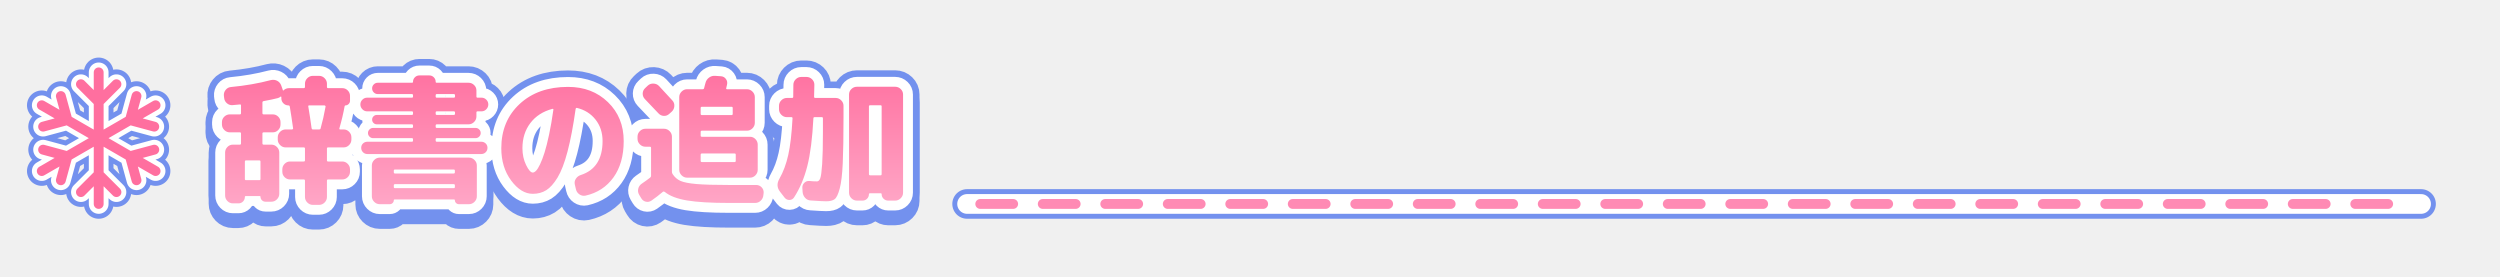
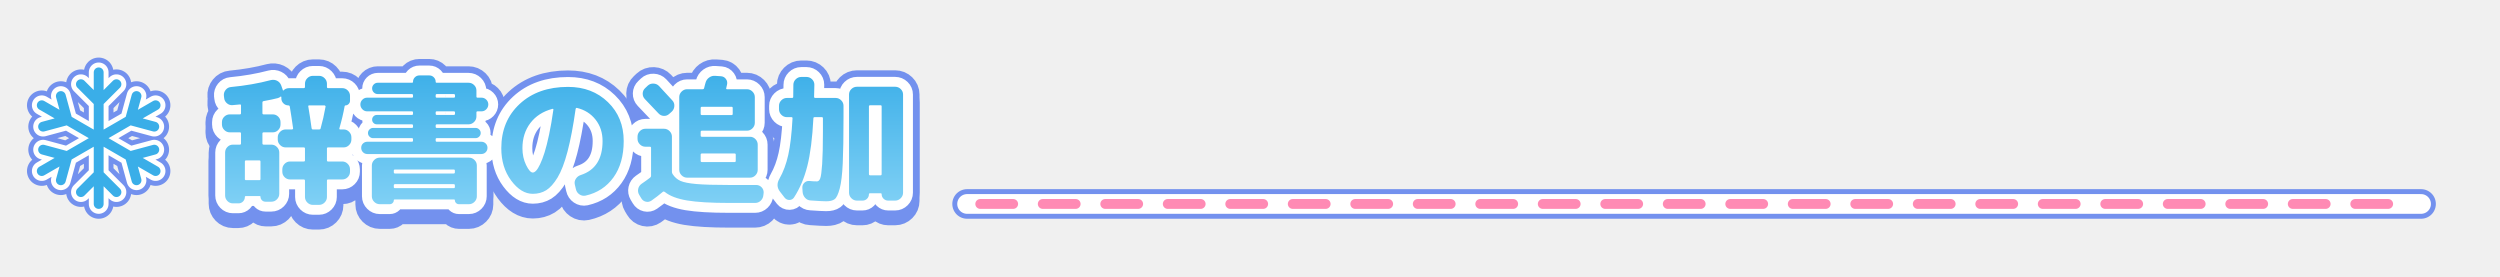
<svg xmlns="http://www.w3.org/2000/svg" width="760" height="84" viewBox="0 0 760 84" role="img" aria-label="辞書の追加">
  <defs>
    <linearGradient id="g" x1="0" y1="20.2" x2="0" y2="62" gradientUnits="userSpaceOnUse">
-       <stop offset="0" stop-color="#ff6f9f" />
-       <stop offset="1" stop-color="#ffa6c6" />
+       <stop offset="0" stop-color="#3aaee8" />
+       <stop offset="1" stop-color="#7fd0f5" />
    </linearGradient>
  </defs>
  <path d="M30.0 42.0L30.0 22.0M30.0 31.0L35.4 25.6M30.0 31.0L24.6 25.6M30.0 42.0L12.7 32.0M20.5 36.5L18.5 29.2M20.5 36.5L13.1 38.5M30.0 42.0L12.7 52.0M20.5 47.5L13.1 45.5M20.5 47.5L18.5 54.8M30.0 42.0L30.0 62.0M30.0 53.0L24.6 58.4M30.0 53.0L35.4 58.4M30.0 42.0L47.3 52.0M39.5 47.5L41.5 54.8M39.5 47.5L46.9 45.5M30.0 42.0L47.3 32.0M39.5 36.5L46.9 38.5M39.5 36.5L41.5 29.2" stroke="#7391ee" stroke-width="9" stroke-linecap="round" fill="none" />
  <path d="M30.0 42.0L30.0 22.0M30.0 31.0L35.4 25.6M30.0 31.0L24.6 25.6M30.0 42.0L12.7 32.0M20.5 36.5L18.5 29.2M20.5 36.5L13.1 38.5M30.0 42.0L12.7 52.0M20.5 47.5L13.1 45.5M20.5 47.5L18.5 54.8M30.0 42.0L30.0 62.0M30.0 53.0L24.6 58.4M30.0 53.0L35.4 58.4M30.0 42.0L47.3 52.0M39.5 47.5L41.5 54.8M39.5 47.5L46.9 45.5M30.0 42.0L47.3 32.0M39.5 36.5L46.9 38.5M39.5 36.5L41.5 29.2" stroke="#ffffff" stroke-width="6" stroke-linecap="round" fill="none" />
-   <path d="M30.0 42.0L30.0 22.0M30.0 31.0L35.4 25.6M30.0 31.0L24.6 25.6M30.0 42.0L12.7 32.0M20.5 36.5L18.5 29.2M20.5 36.5L13.1 38.5M30.0 42.0L12.7 52.0M20.5 47.5L13.1 45.5M20.5 47.5L18.5 54.8M30.0 42.0L30.0 62.0M30.0 53.0L24.6 58.4M30.0 53.0L35.4 58.4M30.0 42.0L47.3 52.0M39.5 47.5L41.5 54.8M39.5 47.5L46.9 45.5M30.0 42.0L47.3 32.0M39.5 36.5L46.9 38.5M39.5 36.5L41.5 29.2" stroke="#ff6f9f" stroke-width="3" stroke-linecap="round" fill="none" />
+   <path d="M30.0 42.0L30.0 22.0M30.0 31.0L35.4 25.6M30.0 31.0L24.6 25.6M30.0 42.0L12.7 32.0M20.5 36.5L18.5 29.2M20.5 36.5L13.1 38.5M30.0 42.0L12.7 52.0M20.5 47.5L13.1 45.5M20.5 47.5L18.5 54.8M30.0 42.0L30.0 62.0M30.0 53.0L24.6 58.4M30.0 53.0L35.4 58.4M30.0 42.0L47.3 52.0M39.5 47.5L41.5 54.8M39.5 47.5L46.9 45.5M30.0 42.0L47.3 32.0M39.5 36.5L46.9 38.5M39.5 36.5L41.5 29.2" stroke="#3aaee8" stroke-width="3" stroke-linecap="round" fill="none" />
  <path d="M294.0 62 H736" stroke="#7391ee" stroke-width="9" stroke-linecap="round" />
  <path d="M294.0 62 H736" stroke="#ffffff" stroke-width="6" stroke-linecap="round" />
  <path d="M298.0 62 H732" stroke="#ff8ab4" stroke-width="3" stroke-linecap="round" stroke-dasharray="10 9" />
  <path d="M69.864 40.234Q68.898 40.234 68.184 39.52Q67.47 38.806 67.47 37.84V37.126Q67.47 36.16 68.184 35.467Q68.898 34.774 69.864 34.774H72.93Q73.266 34.774 73.266 34.396V32.044Q73.266 31.75 72.972 31.75Q72.594 31.792 71.838 31.855Q71.082 31.918 70.704 31.96Q69.738 32.044 68.982 31.393Q68.226 30.742 68.142 29.776L68.058 29.062Q67.974 28.096 68.604 27.319Q69.234 26.542 70.2 26.458Q76.794 25.828 82.296 24.358Q83.304 24.106 84.186 24.526Q85.068 24.946 85.446 25.87L85.824 26.92Q85.908 27.088 85.992 27.424Q85.992 27.508 86.076 27.529Q86.16 27.55 86.202 27.466Q86.874 26.794 87.924 26.794H92.334Q92.712 26.794 92.712 26.416V25.45Q92.712 24.484 93.426 23.77Q94.14 23.056 95.106 23.056H96.996Q97.962 23.056 98.676 23.77Q99.39 24.484 99.39 25.45V26.416Q99.39 26.794 99.726 26.794H104.052Q105.018 26.794 105.711 27.487Q106.404 28.18 106.404 29.146V30.658Q106.404 31.204 105.984 31.624Q105.564 32.044 105.018 32.044Q104.85 32.044 104.766 32.296Q104.178 35.572 103.17 39.016Q103.086 39.352 103.422 39.352H104.472Q105.438 39.352 106.131 40.066Q106.824 40.78 106.824 41.746V42.418Q106.824 43.384 106.131 44.098Q105.438 44.812 104.472 44.812H99.726Q99.39 44.812 99.39 45.148V48.76Q99.39 49.096 99.726 49.096H104.052Q105.018 49.096 105.711 49.81Q106.404 50.524 106.404 51.49V52.204Q106.404 53.17 105.711 53.863Q105.018 54.556 104.052 54.556H99.726Q99.39 54.556 99.39 54.934V59.89Q99.39 60.856 98.676 61.57Q97.962 62.284 96.996 62.284H95.106Q94.14 62.284 93.426 61.57Q92.712 60.856 92.712 59.89V54.934Q92.712 54.556 92.334 54.556H88.176Q87.21 54.556 86.517 53.863Q85.824 53.17 85.824 52.204V51.49Q85.824 50.524 86.517 49.81Q87.21 49.096 88.176 49.096H92.334Q92.712 49.096 92.712 48.76V45.148Q92.712 44.812 92.334 44.812H86.832Q85.866 44.812 85.152 44.098Q84.438 43.384 84.438 42.418V41.746Q84.438 40.78 85.152 40.066Q85.866 39.352 86.832 39.352H88.764Q88.89 39.352 89.016 39.247Q89.142 39.142 89.1 39.016Q88.596 35.362 88.092 32.38Q88.008 32.044 87.672 32.044Q86.79 32.044 86.16 31.414Q85.53 30.784 85.53 29.902V29.482Q85.53 29.398 85.425 29.356Q85.32 29.314 85.278 29.398Q84.9 29.692 84.48 29.818Q82.884 30.238 80.112 30.742Q79.776 30.826 79.776 31.162V34.396Q79.776 34.774 80.154 34.774H82.926Q83.892 34.774 84.585 35.467Q85.278 36.16 85.278 37.126V37.84Q85.278 38.806 84.585 39.52Q83.892 40.234 82.926 40.234H80.154Q79.776 40.234 79.776 40.57V43.594Q79.776 43.972 80.154 43.972H82.506Q83.472 43.972 84.186 44.686Q84.9 45.4 84.9 46.366V58.924Q84.9 59.89 84.186 60.604Q83.472 61.318 82.506 61.318H80.7Q80.07 61.318 79.629 60.877Q79.188 60.436 79.188 59.806Q79.188 59.596 78.978 59.596H74.736Q74.442 59.596 74.442 59.848Q74.442 60.688 73.875 61.255Q73.308 61.822 72.51 61.822H70.788Q69.822 61.822 69.129 61.108Q68.436 60.394 68.436 59.428V46.366Q68.436 45.4 69.129 44.686Q69.822 43.972 70.788 43.972H72.93Q73.266 43.972 73.266 43.594V40.57Q73.266 40.234 72.93 40.234ZM94.014 32.044Q93.636 32.044 93.72 32.38Q94.266 35.572 94.728 39.016Q94.812 39.352 95.106 39.352H96.996Q97.416 39.352 97.458 39.058Q98.34 35.95 98.97 32.422Q99.012 32.296 98.886 32.17Q98.76 32.044 98.634 32.044ZM74.442 49.138V54.43Q74.442 54.766 74.778 54.766H78.852Q79.188 54.766 79.188 54.43V49.138Q79.188 48.76 78.852 48.76H74.778Q74.442 48.76 74.442 49.138ZM111.612 33.85Q110.772 33.85 110.163 33.22Q109.554 32.59 109.554 31.75Q109.554 30.91 110.163 30.301Q110.772 29.692 111.612 29.692H125.22Q125.556 29.692 125.556 29.356V28.978Q125.556 28.6 125.22 28.6H114.846Q114.132 28.6 113.628 28.096Q113.124 27.592 113.124 26.878Q113.124 26.164 113.628 25.66Q114.132 25.156 114.846 25.156H125.262Q125.556 25.156 125.556 24.862Q125.556 24.064 126.123 23.497Q126.69 22.93 127.488 22.93H130.512Q131.31 22.93 131.877 23.497Q132.444 24.064 132.444 24.862Q132.444 25.156 132.738 25.156H142.44Q143.406 25.156 144.12 25.849Q144.834 26.542 144.834 27.508V29.356Q144.834 29.692 145.17 29.692H146.388Q147.228 29.692 147.837 30.301Q148.446 30.91 148.446 31.75Q148.446 32.59 147.837 33.22Q147.228 33.85 146.388 33.85H145.17Q144.834 33.85 144.834 34.186V35.404Q144.834 36.37 144.12 37.084Q143.406 37.798 142.44 37.798H132.78Q132.444 37.798 132.444 38.176V38.554Q132.444 38.89 132.78 38.89H144.582Q145.212 38.89 145.674 39.352Q146.136 39.814 146.136 40.444Q146.136 41.074 145.674 41.536Q145.212 41.998 144.582 41.998H132.78Q132.444 41.998 132.444 42.334V42.712Q132.444 43.09 132.78 43.09H146.304Q147.102 43.09 147.648 43.615Q148.194 44.14 148.194 44.938Q148.194 45.736 147.648 46.282Q147.102 46.828 146.304 46.828H111.696Q110.898 46.828 110.352 46.282Q109.806 45.736 109.806 44.938Q109.806 44.14 110.352 43.615Q110.898 43.09 111.696 43.09H125.22Q125.556 43.09 125.556 42.712V42.334Q125.556 41.998 125.22 41.998H113.418Q112.788 41.998 112.326 41.536Q111.864 41.074 111.864 40.444Q111.864 39.814 112.326 39.352Q112.788 38.89 113.418 38.89H125.22Q125.556 38.89 125.556 38.554V38.176Q125.556 37.798 125.22 37.798H114.552Q113.964 37.798 113.544 37.378Q113.124 36.958 113.124 36.37Q113.124 35.782 113.544 35.362Q113.964 34.942 114.552 34.942H125.22Q125.556 34.942 125.556 34.564V34.186Q125.556 33.85 125.22 33.85ZM132.444 28.978V29.356Q132.444 29.692 132.78 29.692H137.946Q138.324 29.692 138.324 29.356V28.978Q138.324 28.6 137.946 28.6H132.78Q132.444 28.6 132.444 28.978ZM132.444 34.186V34.564Q132.444 34.942 132.78 34.942H137.946Q138.324 34.942 138.324 34.564V34.186Q138.324 33.85 137.946 33.85H132.78Q132.444 33.85 132.444 34.186ZM115.434 47.92H142.566Q143.532 47.92 144.246 48.634Q144.96 49.348 144.96 50.314V59.68Q144.96 60.646 144.246 61.36Q143.532 62.074 142.566 62.074H139.5Q138.996 62.074 138.639 61.717Q138.282 61.36 138.282 60.856Q138.282 60.646 138.072 60.646H119.928Q119.718 60.646 119.718 60.856Q119.718 61.36 119.361 61.717Q119.004 62.074 118.5 62.074H115.434Q114.468 62.074 113.754 61.36Q113.04 60.646 113.04 59.68V50.314Q113.04 49.348 113.754 48.634Q114.468 47.92 115.434 47.92ZM138.282 56.866V56.32Q138.282 55.984 137.904 55.984H120.096Q119.718 55.984 119.718 56.32V56.866Q119.718 57.202 120.096 57.202H137.904Q138.282 57.202 138.282 56.866ZM138.282 52.372V51.868Q138.282 51.532 137.904 51.532H120.096Q119.718 51.532 119.718 51.868V52.372Q119.718 52.75 120.096 52.75H137.904Q138.282 52.75 138.282 52.372ZM167.934 33.094Q163.65 34.228 161.235 37.399Q158.82 40.57 158.82 45.064Q158.82 47.878 159.933 50.167Q161.046 52.456 161.97 52.456Q162.432 52.456 162.978 51.889Q163.524 51.322 164.196 49.915Q164.868 48.508 165.54 46.387Q166.212 44.266 166.926 40.906Q167.64 37.546 168.228 33.346Q168.27 33.22 168.165 33.136Q168.06 33.052 167.934 33.094ZM161.97 58.924Q158.4 58.924 155.397 54.892Q152.394 50.86 152.394 45.064Q152.394 36.79 157.98 31.603Q163.566 26.416 172.68 26.416Q180.03 26.416 184.818 31.057Q189.606 35.698 189.606 42.88Q189.606 49.6 186.498 53.926Q183.39 58.252 178.014 59.47Q177.006 59.68 176.145 59.092Q175.284 58.504 175.074 57.496L174.738 56.068Q174.528 55.144 175.074 54.325Q175.62 53.506 176.544 53.212Q183.18 51.07 183.18 42.88Q183.18 39.058 181.038 36.349Q178.896 33.64 175.368 32.8Q175.074 32.758 174.99 33.136Q173.898 40.864 172.533 46.051Q171.168 51.238 169.488 53.989Q167.808 56.74 166.044 57.832Q164.28 58.924 161.97 58.924ZM196.914 26.038Q197.628 25.366 198.657 25.408Q199.686 25.45 200.358 26.164Q201.702 27.592 204.39 30.532Q205.062 31.246 204.999 32.254Q204.936 33.262 204.222 33.934L203.466 34.606Q202.752 35.278 201.807 35.236Q200.862 35.194 200.19 34.48Q198.846 33.052 196.032 30.112Q195.36 29.398 195.381 28.432Q195.402 27.466 196.116 26.794ZM196.2 44.602Q195.234 44.602 194.52 43.888Q193.806 43.174 193.806 42.208V41.536Q193.806 40.57 194.52 39.856Q195.234 39.142 196.2 39.142H201.87Q202.836 39.142 203.55 39.856Q204.264 40.57 204.264 41.536V52.246Q204.264 52.582 204.474 52.918Q205.398 54.346 206.868 54.997Q208.338 55.648 211.677 55.942Q215.016 56.236 221.736 56.236H229.884Q230.85 56.236 231.522 56.929Q232.194 57.622 232.152 58.588L232.068 59.302Q231.984 60.31 231.27 61.003Q230.556 61.696 229.548 61.696H221.694Q213.378 61.696 208.863 60.94Q204.348 60.184 202.08 58.336Q201.786 58.126 201.534 58.294Q199.854 59.722 198.048 60.982Q197.25 61.528 196.347 61.318Q195.444 61.108 194.94 60.268L194.31 59.218Q193.806 58.378 194.016 57.412Q194.226 56.446 195.066 55.858Q196.494 54.892 197.628 54.01Q197.922 53.8 197.922 53.464V44.938Q197.922 44.602 197.544 44.602ZM221.022 25.702Q220.854 26.458 220.77 26.794Q220.686 27.13 221.022 27.13H227.07Q228.036 27.13 228.75 27.844Q229.464 28.558 229.464 29.524V37.336Q229.464 38.302 228.75 39.016Q228.036 39.73 227.07 39.73H213.378Q213.0 39.73 213.0 40.108V41.242Q213.0 41.578 213.378 41.578H227.994Q228.96 41.578 229.653 42.292Q230.346 43.006 230.346 43.972V51.616Q230.346 52.582 229.653 53.296Q228.96 54.01 227.994 54.01H213.0H208.884Q207.918 54.01 207.204 53.296Q206.49 52.582 206.49 51.616V29.524Q206.49 28.558 207.204 27.844Q207.918 27.13 208.884 27.13H213.588Q213.966 27.13 214.05 26.794Q214.092 26.584 214.239 26.038Q214.386 25.492 214.47 25.198Q214.722 24.19 215.562 23.581Q216.402 22.972 217.41 23.056L219.216 23.182Q220.14 23.266 220.686 24.022Q221.232 24.778 221.022 25.702ZM213.378 46.66Q213.0 46.66 213.0 47.038V48.886Q213.0 49.264 213.378 49.264H223.332Q223.668 49.264 223.668 48.886V47.038Q223.668 46.66 223.332 46.66ZM222.408 32.464H213.378Q213.0 32.464 213.0 32.842V34.606Q213.0 34.984 213.378 34.984H222.408Q222.744 34.984 222.744 34.606V32.842Q222.744 32.464 222.408 32.464ZM260.502 60.982Q259.536 60.982 258.822 60.268Q258.108 59.554 258.108 58.588V28.726Q258.108 27.76 258.822 27.067Q259.536 26.374 260.502 26.374H272.136Q273.102 26.374 273.816 27.067Q274.53 27.76 274.53 28.726V58.588Q274.53 59.554 273.816 60.268Q273.102 60.982 272.136 60.982H269.994Q269.196 60.982 268.608 60.415Q268.02 59.848 268.02 59.008Q268.02 58.756 267.726 58.756H264.45Q264.156 58.756 264.156 59.008Q264.156 59.848 263.589 60.415Q263.022 60.982 262.224 60.982ZM264.156 32.338V52.918Q264.156 53.296 264.534 53.296H267.684Q268.02 53.296 268.02 52.918V32.338Q268.02 32.002 267.684 32.002H264.534Q264.156 32.002 264.156 32.338ZM238.536 60.1 237.108 58.252Q235.722 56.446 236.94 54.346Q238.704 51.238 239.628 47.122Q240.552 43.006 240.93 35.95Q240.93 35.614 240.594 35.614H239.208Q238.242 35.614 237.528 34.9Q236.814 34.186 236.814 33.22V32.17Q236.814 31.204 237.528 30.49Q238.242 29.776 239.208 29.776H240.762Q241.14 29.776 241.14 29.44Q241.14 28.852 241.161 27.634Q241.182 26.416 241.182 25.786Q241.182 24.82 241.896 24.106Q242.61 23.392 243.576 23.392H245.172Q246.138 23.392 246.852 24.085Q247.566 24.778 247.566 25.744Q247.566 27.088 247.482 29.44Q247.482 29.776 247.86 29.776H254.034Q255.0 29.776 255.714 30.49Q256.428 31.204 256.428 32.17V35.446Q256.428 44.518 256.197 49.621Q255.966 54.724 255.273 57.328Q254.58 59.932 253.719 60.562Q252.858 61.192 251.178 61.192Q249.96 61.192 246.432 60.94Q245.424 60.898 244.752 60.142Q244.08 59.386 243.996 58.378L243.912 57.118Q243.87 56.194 244.521 55.564Q245.172 54.934 246.096 55.018Q247.188 55.144 248.364 55.144Q248.994 55.144 249.351 54.22Q249.708 53.296 249.939 49.873Q250.17 46.45 250.17 39.982V35.95Q250.17 35.614 249.834 35.614H247.65Q247.272 35.614 247.272 35.95Q246.81 45.022 245.424 50.482Q244.038 55.942 241.392 60.016Q240.888 60.772 240.006 60.793Q239.124 60.814 238.536 60.1Z" fill="#7391ee" stroke="#7391ee" stroke-width="10" stroke-linejoin="round" transform="translate(0 2.5)" />
  <path d="M69.864 40.234Q68.898 40.234 68.184 39.52Q67.47 38.806 67.47 37.84V37.126Q67.47 36.16 68.184 35.467Q68.898 34.774 69.864 34.774H72.93Q73.266 34.774 73.266 34.396V32.044Q73.266 31.75 72.972 31.75Q72.594 31.792 71.838 31.855Q71.082 31.918 70.704 31.96Q69.738 32.044 68.982 31.393Q68.226 30.742 68.142 29.776L68.058 29.062Q67.974 28.096 68.604 27.319Q69.234 26.542 70.2 26.458Q76.794 25.828 82.296 24.358Q83.304 24.106 84.186 24.526Q85.068 24.946 85.446 25.87L85.824 26.92Q85.908 27.088 85.992 27.424Q85.992 27.508 86.076 27.529Q86.16 27.55 86.202 27.466Q86.874 26.794 87.924 26.794H92.334Q92.712 26.794 92.712 26.416V25.45Q92.712 24.484 93.426 23.77Q94.14 23.056 95.106 23.056H96.996Q97.962 23.056 98.676 23.77Q99.39 24.484 99.39 25.45V26.416Q99.39 26.794 99.726 26.794H104.052Q105.018 26.794 105.711 27.487Q106.404 28.18 106.404 29.146V30.658Q106.404 31.204 105.984 31.624Q105.564 32.044 105.018 32.044Q104.85 32.044 104.766 32.296Q104.178 35.572 103.17 39.016Q103.086 39.352 103.422 39.352H104.472Q105.438 39.352 106.131 40.066Q106.824 40.78 106.824 41.746V42.418Q106.824 43.384 106.131 44.098Q105.438 44.812 104.472 44.812H99.726Q99.39 44.812 99.39 45.148V48.76Q99.39 49.096 99.726 49.096H104.052Q105.018 49.096 105.711 49.81Q106.404 50.524 106.404 51.49V52.204Q106.404 53.17 105.711 53.863Q105.018 54.556 104.052 54.556H99.726Q99.39 54.556 99.39 54.934V59.89Q99.39 60.856 98.676 61.57Q97.962 62.284 96.996 62.284H95.106Q94.14 62.284 93.426 61.57Q92.712 60.856 92.712 59.89V54.934Q92.712 54.556 92.334 54.556H88.176Q87.21 54.556 86.517 53.863Q85.824 53.17 85.824 52.204V51.49Q85.824 50.524 86.517 49.81Q87.21 49.096 88.176 49.096H92.334Q92.712 49.096 92.712 48.76V45.148Q92.712 44.812 92.334 44.812H86.832Q85.866 44.812 85.152 44.098Q84.438 43.384 84.438 42.418V41.746Q84.438 40.78 85.152 40.066Q85.866 39.352 86.832 39.352H88.764Q88.89 39.352 89.016 39.247Q89.142 39.142 89.1 39.016Q88.596 35.362 88.092 32.38Q88.008 32.044 87.672 32.044Q86.79 32.044 86.16 31.414Q85.53 30.784 85.53 29.902V29.482Q85.53 29.398 85.425 29.356Q85.32 29.314 85.278 29.398Q84.9 29.692 84.48 29.818Q82.884 30.238 80.112 30.742Q79.776 30.826 79.776 31.162V34.396Q79.776 34.774 80.154 34.774H82.926Q83.892 34.774 84.585 35.467Q85.278 36.16 85.278 37.126V37.84Q85.278 38.806 84.585 39.52Q83.892 40.234 82.926 40.234H80.154Q79.776 40.234 79.776 40.57V43.594Q79.776 43.972 80.154 43.972H82.506Q83.472 43.972 84.186 44.686Q84.9 45.4 84.9 46.366V58.924Q84.9 59.89 84.186 60.604Q83.472 61.318 82.506 61.318H80.7Q80.07 61.318 79.629 60.877Q79.188 60.436 79.188 59.806Q79.188 59.596 78.978 59.596H74.736Q74.442 59.596 74.442 59.848Q74.442 60.688 73.875 61.255Q73.308 61.822 72.51 61.822H70.788Q69.822 61.822 69.129 61.108Q68.436 60.394 68.436 59.428V46.366Q68.436 45.4 69.129 44.686Q69.822 43.972 70.788 43.972H72.93Q73.266 43.972 73.266 43.594V40.57Q73.266 40.234 72.93 40.234ZM94.014 32.044Q93.636 32.044 93.72 32.38Q94.266 35.572 94.728 39.016Q94.812 39.352 95.106 39.352H96.996Q97.416 39.352 97.458 39.058Q98.34 35.95 98.97 32.422Q99.012 32.296 98.886 32.17Q98.76 32.044 98.634 32.044ZM74.442 49.138V54.43Q74.442 54.766 74.778 54.766H78.852Q79.188 54.766 79.188 54.43V49.138Q79.188 48.76 78.852 48.76H74.778Q74.442 48.76 74.442 49.138ZM111.612 33.85Q110.772 33.85 110.163 33.22Q109.554 32.59 109.554 31.75Q109.554 30.91 110.163 30.301Q110.772 29.692 111.612 29.692H125.22Q125.556 29.692 125.556 29.356V28.978Q125.556 28.6 125.22 28.6H114.846Q114.132 28.6 113.628 28.096Q113.124 27.592 113.124 26.878Q113.124 26.164 113.628 25.66Q114.132 25.156 114.846 25.156H125.262Q125.556 25.156 125.556 24.862Q125.556 24.064 126.123 23.497Q126.69 22.93 127.488 22.93H130.512Q131.31 22.93 131.877 23.497Q132.444 24.064 132.444 24.862Q132.444 25.156 132.738 25.156H142.44Q143.406 25.156 144.12 25.849Q144.834 26.542 144.834 27.508V29.356Q144.834 29.692 145.17 29.692H146.388Q147.228 29.692 147.837 30.301Q148.446 30.91 148.446 31.75Q148.446 32.59 147.837 33.22Q147.228 33.85 146.388 33.85H145.17Q144.834 33.85 144.834 34.186V35.404Q144.834 36.37 144.12 37.084Q143.406 37.798 142.44 37.798H132.78Q132.444 37.798 132.444 38.176V38.554Q132.444 38.89 132.78 38.89H144.582Q145.212 38.89 145.674 39.352Q146.136 39.814 146.136 40.444Q146.136 41.074 145.674 41.536Q145.212 41.998 144.582 41.998H132.78Q132.444 41.998 132.444 42.334V42.712Q132.444 43.09 132.78 43.09H146.304Q147.102 43.09 147.648 43.615Q148.194 44.14 148.194 44.938Q148.194 45.736 147.648 46.282Q147.102 46.828 146.304 46.828H111.696Q110.898 46.828 110.352 46.282Q109.806 45.736 109.806 44.938Q109.806 44.14 110.352 43.615Q110.898 43.09 111.696 43.09H125.22Q125.556 43.09 125.556 42.712V42.334Q125.556 41.998 125.22 41.998H113.418Q112.788 41.998 112.326 41.536Q111.864 41.074 111.864 40.444Q111.864 39.814 112.326 39.352Q112.788 38.89 113.418 38.89H125.22Q125.556 38.89 125.556 38.554V38.176Q125.556 37.798 125.22 37.798H114.552Q113.964 37.798 113.544 37.378Q113.124 36.958 113.124 36.37Q113.124 35.782 113.544 35.362Q113.964 34.942 114.552 34.942H125.22Q125.556 34.942 125.556 34.564V34.186Q125.556 33.85 125.22 33.85ZM132.444 28.978V29.356Q132.444 29.692 132.78 29.692H137.946Q138.324 29.692 138.324 29.356V28.978Q138.324 28.6 137.946 28.6H132.78Q132.444 28.6 132.444 28.978ZM132.444 34.186V34.564Q132.444 34.942 132.78 34.942H137.946Q138.324 34.942 138.324 34.564V34.186Q138.324 33.85 137.946 33.85H132.78Q132.444 33.85 132.444 34.186ZM115.434 47.92H142.566Q143.532 47.92 144.246 48.634Q144.96 49.348 144.96 50.314V59.68Q144.96 60.646 144.246 61.36Q143.532 62.074 142.566 62.074H139.5Q138.996 62.074 138.639 61.717Q138.282 61.36 138.282 60.856Q138.282 60.646 138.072 60.646H119.928Q119.718 60.646 119.718 60.856Q119.718 61.36 119.361 61.717Q119.004 62.074 118.5 62.074H115.434Q114.468 62.074 113.754 61.36Q113.04 60.646 113.04 59.68V50.314Q113.04 49.348 113.754 48.634Q114.468 47.92 115.434 47.92ZM138.282 56.866V56.32Q138.282 55.984 137.904 55.984H120.096Q119.718 55.984 119.718 56.32V56.866Q119.718 57.202 120.096 57.202H137.904Q138.282 57.202 138.282 56.866ZM138.282 52.372V51.868Q138.282 51.532 137.904 51.532H120.096Q119.718 51.532 119.718 51.868V52.372Q119.718 52.75 120.096 52.75H137.904Q138.282 52.75 138.282 52.372ZM167.934 33.094Q163.65 34.228 161.235 37.399Q158.82 40.57 158.82 45.064Q158.82 47.878 159.933 50.167Q161.046 52.456 161.97 52.456Q162.432 52.456 162.978 51.889Q163.524 51.322 164.196 49.915Q164.868 48.508 165.54 46.387Q166.212 44.266 166.926 40.906Q167.64 37.546 168.228 33.346Q168.27 33.22 168.165 33.136Q168.06 33.052 167.934 33.094ZM161.97 58.924Q158.4 58.924 155.397 54.892Q152.394 50.86 152.394 45.064Q152.394 36.79 157.98 31.603Q163.566 26.416 172.68 26.416Q180.03 26.416 184.818 31.057Q189.606 35.698 189.606 42.88Q189.606 49.6 186.498 53.926Q183.39 58.252 178.014 59.47Q177.006 59.68 176.145 59.092Q175.284 58.504 175.074 57.496L174.738 56.068Q174.528 55.144 175.074 54.325Q175.62 53.506 176.544 53.212Q183.18 51.07 183.18 42.88Q183.18 39.058 181.038 36.349Q178.896 33.64 175.368 32.8Q175.074 32.758 174.99 33.136Q173.898 40.864 172.533 46.051Q171.168 51.238 169.488 53.989Q167.808 56.74 166.044 57.832Q164.28 58.924 161.97 58.924ZM196.914 26.038Q197.628 25.366 198.657 25.408Q199.686 25.45 200.358 26.164Q201.702 27.592 204.39 30.532Q205.062 31.246 204.999 32.254Q204.936 33.262 204.222 33.934L203.466 34.606Q202.752 35.278 201.807 35.236Q200.862 35.194 200.19 34.48Q198.846 33.052 196.032 30.112Q195.36 29.398 195.381 28.432Q195.402 27.466 196.116 26.794ZM196.2 44.602Q195.234 44.602 194.52 43.888Q193.806 43.174 193.806 42.208V41.536Q193.806 40.57 194.52 39.856Q195.234 39.142 196.2 39.142H201.87Q202.836 39.142 203.55 39.856Q204.264 40.57 204.264 41.536V52.246Q204.264 52.582 204.474 52.918Q205.398 54.346 206.868 54.997Q208.338 55.648 211.677 55.942Q215.016 56.236 221.736 56.236H229.884Q230.85 56.236 231.522 56.929Q232.194 57.622 232.152 58.588L232.068 59.302Q231.984 60.31 231.27 61.003Q230.556 61.696 229.548 61.696H221.694Q213.378 61.696 208.863 60.94Q204.348 60.184 202.08 58.336Q201.786 58.126 201.534 58.294Q199.854 59.722 198.048 60.982Q197.25 61.528 196.347 61.318Q195.444 61.108 194.94 60.268L194.31 59.218Q193.806 58.378 194.016 57.412Q194.226 56.446 195.066 55.858Q196.494 54.892 197.628 54.01Q197.922 53.8 197.922 53.464V44.938Q197.922 44.602 197.544 44.602ZM221.022 25.702Q220.854 26.458 220.77 26.794Q220.686 27.13 221.022 27.13H227.07Q228.036 27.13 228.75 27.844Q229.464 28.558 229.464 29.524V37.336Q229.464 38.302 228.75 39.016Q228.036 39.73 227.07 39.73H213.378Q213.0 39.73 213.0 40.108V41.242Q213.0 41.578 213.378 41.578H227.994Q228.96 41.578 229.653 42.292Q230.346 43.006 230.346 43.972V51.616Q230.346 52.582 229.653 53.296Q228.96 54.01 227.994 54.01H213.0H208.884Q207.918 54.01 207.204 53.296Q206.49 52.582 206.49 51.616V29.524Q206.49 28.558 207.204 27.844Q207.918 27.13 208.884 27.13H213.588Q213.966 27.13 214.05 26.794Q214.092 26.584 214.239 26.038Q214.386 25.492 214.47 25.198Q214.722 24.19 215.562 23.581Q216.402 22.972 217.41 23.056L219.216 23.182Q220.14 23.266 220.686 24.022Q221.232 24.778 221.022 25.702ZM213.378 46.66Q213.0 46.66 213.0 47.038V48.886Q213.0 49.264 213.378 49.264H223.332Q223.668 49.264 223.668 48.886V47.038Q223.668 46.66 223.332 46.66ZM222.408 32.464H213.378Q213.0 32.464 213.0 32.842V34.606Q213.0 34.984 213.378 34.984H222.408Q222.744 34.984 222.744 34.606V32.842Q222.744 32.464 222.408 32.464ZM260.502 60.982Q259.536 60.982 258.822 60.268Q258.108 59.554 258.108 58.588V28.726Q258.108 27.76 258.822 27.067Q259.536 26.374 260.502 26.374H272.136Q273.102 26.374 273.816 27.067Q274.53 27.76 274.53 28.726V58.588Q274.53 59.554 273.816 60.268Q273.102 60.982 272.136 60.982H269.994Q269.196 60.982 268.608 60.415Q268.02 59.848 268.02 59.008Q268.02 58.756 267.726 58.756H264.45Q264.156 58.756 264.156 59.008Q264.156 59.848 263.589 60.415Q263.022 60.982 262.224 60.982ZM264.156 32.338V52.918Q264.156 53.296 264.534 53.296H267.684Q268.02 53.296 268.02 52.918V32.338Q268.02 32.002 267.684 32.002H264.534Q264.156 32.002 264.156 32.338ZM238.536 60.1 237.108 58.252Q235.722 56.446 236.94 54.346Q238.704 51.238 239.628 47.122Q240.552 43.006 240.93 35.95Q240.93 35.614 240.594 35.614H239.208Q238.242 35.614 237.528 34.9Q236.814 34.186 236.814 33.22V32.17Q236.814 31.204 237.528 30.49Q238.242 29.776 239.208 29.776H240.762Q241.14 29.776 241.14 29.44Q241.14 28.852 241.161 27.634Q241.182 26.416 241.182 25.786Q241.182 24.82 241.896 24.106Q242.61 23.392 243.576 23.392H245.172Q246.138 23.392 246.852 24.085Q247.566 24.778 247.566 25.744Q247.566 27.088 247.482 29.44Q247.482 29.776 247.86 29.776H254.034Q255.0 29.776 255.714 30.49Q256.428 31.204 256.428 32.17V35.446Q256.428 44.518 256.197 49.621Q255.966 54.724 255.273 57.328Q254.58 59.932 253.719 60.562Q252.858 61.192 251.178 61.192Q249.96 61.192 246.432 60.94Q245.424 60.898 244.752 60.142Q244.08 59.386 243.996 58.378L243.912 57.118Q243.87 56.194 244.521 55.564Q245.172 54.934 246.096 55.018Q247.188 55.144 248.364 55.144Q248.994 55.144 249.351 54.22Q249.708 53.296 249.939 49.873Q250.17 46.45 250.17 39.982V35.95Q250.17 35.614 249.834 35.614H247.65Q247.272 35.614 247.272 35.95Q246.81 45.022 245.424 50.482Q244.038 55.942 241.392 60.016Q240.888 60.772 240.006 60.793Q239.124 60.814 238.536 60.1Z" fill="#7391ee" stroke="#7391ee" stroke-width="10" stroke-linejoin="round" />
  <path d="M69.864 40.234Q68.898 40.234 68.184 39.52Q67.47 38.806 67.47 37.84V37.126Q67.47 36.16 68.184 35.467Q68.898 34.774 69.864 34.774H72.93Q73.266 34.774 73.266 34.396V32.044Q73.266 31.75 72.972 31.75Q72.594 31.792 71.838 31.855Q71.082 31.918 70.704 31.96Q69.738 32.044 68.982 31.393Q68.226 30.742 68.142 29.776L68.058 29.062Q67.974 28.096 68.604 27.319Q69.234 26.542 70.2 26.458Q76.794 25.828 82.296 24.358Q83.304 24.106 84.186 24.526Q85.068 24.946 85.446 25.87L85.824 26.92Q85.908 27.088 85.992 27.424Q85.992 27.508 86.076 27.529Q86.16 27.55 86.202 27.466Q86.874 26.794 87.924 26.794H92.334Q92.712 26.794 92.712 26.416V25.45Q92.712 24.484 93.426 23.77Q94.14 23.056 95.106 23.056H96.996Q97.962 23.056 98.676 23.77Q99.39 24.484 99.39 25.45V26.416Q99.39 26.794 99.726 26.794H104.052Q105.018 26.794 105.711 27.487Q106.404 28.18 106.404 29.146V30.658Q106.404 31.204 105.984 31.624Q105.564 32.044 105.018 32.044Q104.85 32.044 104.766 32.296Q104.178 35.572 103.17 39.016Q103.086 39.352 103.422 39.352H104.472Q105.438 39.352 106.131 40.066Q106.824 40.78 106.824 41.746V42.418Q106.824 43.384 106.131 44.098Q105.438 44.812 104.472 44.812H99.726Q99.39 44.812 99.39 45.148V48.76Q99.39 49.096 99.726 49.096H104.052Q105.018 49.096 105.711 49.81Q106.404 50.524 106.404 51.49V52.204Q106.404 53.17 105.711 53.863Q105.018 54.556 104.052 54.556H99.726Q99.39 54.556 99.39 54.934V59.89Q99.39 60.856 98.676 61.57Q97.962 62.284 96.996 62.284H95.106Q94.14 62.284 93.426 61.57Q92.712 60.856 92.712 59.89V54.934Q92.712 54.556 92.334 54.556H88.176Q87.21 54.556 86.517 53.863Q85.824 53.17 85.824 52.204V51.49Q85.824 50.524 86.517 49.81Q87.21 49.096 88.176 49.096H92.334Q92.712 49.096 92.712 48.76V45.148Q92.712 44.812 92.334 44.812H86.832Q85.866 44.812 85.152 44.098Q84.438 43.384 84.438 42.418V41.746Q84.438 40.78 85.152 40.066Q85.866 39.352 86.832 39.352H88.764Q88.89 39.352 89.016 39.247Q89.142 39.142 89.1 39.016Q88.596 35.362 88.092 32.38Q88.008 32.044 87.672 32.044Q86.79 32.044 86.16 31.414Q85.53 30.784 85.53 29.902V29.482Q85.53 29.398 85.425 29.356Q85.32 29.314 85.278 29.398Q84.9 29.692 84.48 29.818Q82.884 30.238 80.112 30.742Q79.776 30.826 79.776 31.162V34.396Q79.776 34.774 80.154 34.774H82.926Q83.892 34.774 84.585 35.467Q85.278 36.16 85.278 37.126V37.84Q85.278 38.806 84.585 39.52Q83.892 40.234 82.926 40.234H80.154Q79.776 40.234 79.776 40.57V43.594Q79.776 43.972 80.154 43.972H82.506Q83.472 43.972 84.186 44.686Q84.9 45.4 84.9 46.366V58.924Q84.9 59.89 84.186 60.604Q83.472 61.318 82.506 61.318H80.7Q80.07 61.318 79.629 60.877Q79.188 60.436 79.188 59.806Q79.188 59.596 78.978 59.596H74.736Q74.442 59.596 74.442 59.848Q74.442 60.688 73.875 61.255Q73.308 61.822 72.51 61.822H70.788Q69.822 61.822 69.129 61.108Q68.436 60.394 68.436 59.428V46.366Q68.436 45.4 69.129 44.686Q69.822 43.972 70.788 43.972H72.93Q73.266 43.972 73.266 43.594V40.57Q73.266 40.234 72.93 40.234ZM94.014 32.044Q93.636 32.044 93.72 32.38Q94.266 35.572 94.728 39.016Q94.812 39.352 95.106 39.352H96.996Q97.416 39.352 97.458 39.058Q98.34 35.95 98.97 32.422Q99.012 32.296 98.886 32.17Q98.76 32.044 98.634 32.044ZM74.442 49.138V54.43Q74.442 54.766 74.778 54.766H78.852Q79.188 54.766 79.188 54.43V49.138Q79.188 48.76 78.852 48.76H74.778Q74.442 48.76 74.442 49.138ZM111.612 33.85Q110.772 33.85 110.163 33.22Q109.554 32.59 109.554 31.75Q109.554 30.91 110.163 30.301Q110.772 29.692 111.612 29.692H125.22Q125.556 29.692 125.556 29.356V28.978Q125.556 28.6 125.22 28.6H114.846Q114.132 28.6 113.628 28.096Q113.124 27.592 113.124 26.878Q113.124 26.164 113.628 25.66Q114.132 25.156 114.846 25.156H125.262Q125.556 25.156 125.556 24.862Q125.556 24.064 126.123 23.497Q126.69 22.93 127.488 22.93H130.512Q131.31 22.93 131.877 23.497Q132.444 24.064 132.444 24.862Q132.444 25.156 132.738 25.156H142.44Q143.406 25.156 144.12 25.849Q144.834 26.542 144.834 27.508V29.356Q144.834 29.692 145.17 29.692H146.388Q147.228 29.692 147.837 30.301Q148.446 30.91 148.446 31.75Q148.446 32.59 147.837 33.22Q147.228 33.85 146.388 33.85H145.17Q144.834 33.85 144.834 34.186V35.404Q144.834 36.37 144.12 37.084Q143.406 37.798 142.44 37.798H132.78Q132.444 37.798 132.444 38.176V38.554Q132.444 38.89 132.78 38.89H144.582Q145.212 38.89 145.674 39.352Q146.136 39.814 146.136 40.444Q146.136 41.074 145.674 41.536Q145.212 41.998 144.582 41.998H132.78Q132.444 41.998 132.444 42.334V42.712Q132.444 43.09 132.78 43.09H146.304Q147.102 43.09 147.648 43.615Q148.194 44.14 148.194 44.938Q148.194 45.736 147.648 46.282Q147.102 46.828 146.304 46.828H111.696Q110.898 46.828 110.352 46.282Q109.806 45.736 109.806 44.938Q109.806 44.14 110.352 43.615Q110.898 43.09 111.696 43.09H125.22Q125.556 43.09 125.556 42.712V42.334Q125.556 41.998 125.22 41.998H113.418Q112.788 41.998 112.326 41.536Q111.864 41.074 111.864 40.444Q111.864 39.814 112.326 39.352Q112.788 38.89 113.418 38.89H125.22Q125.556 38.89 125.556 38.554V38.176Q125.556 37.798 125.22 37.798H114.552Q113.964 37.798 113.544 37.378Q113.124 36.958 113.124 36.37Q113.124 35.782 113.544 35.362Q113.964 34.942 114.552 34.942H125.22Q125.556 34.942 125.556 34.564V34.186Q125.556 33.85 125.22 33.85ZM132.444 28.978V29.356Q132.444 29.692 132.78 29.692H137.946Q138.324 29.692 138.324 29.356V28.978Q138.324 28.6 137.946 28.6H132.78Q132.444 28.6 132.444 28.978ZM132.444 34.186V34.564Q132.444 34.942 132.78 34.942H137.946Q138.324 34.942 138.324 34.564V34.186Q138.324 33.85 137.946 33.85H132.78Q132.444 33.85 132.444 34.186ZM115.434 47.92H142.566Q143.532 47.92 144.246 48.634Q144.96 49.348 144.96 50.314V59.68Q144.96 60.646 144.246 61.36Q143.532 62.074 142.566 62.074H139.5Q138.996 62.074 138.639 61.717Q138.282 61.36 138.282 60.856Q138.282 60.646 138.072 60.646H119.928Q119.718 60.646 119.718 60.856Q119.718 61.36 119.361 61.717Q119.004 62.074 118.5 62.074H115.434Q114.468 62.074 113.754 61.36Q113.04 60.646 113.04 59.68V50.314Q113.04 49.348 113.754 48.634Q114.468 47.92 115.434 47.92ZM138.282 56.866V56.32Q138.282 55.984 137.904 55.984H120.096Q119.718 55.984 119.718 56.32V56.866Q119.718 57.202 120.096 57.202H137.904Q138.282 57.202 138.282 56.866ZM138.282 52.372V51.868Q138.282 51.532 137.904 51.532H120.096Q119.718 51.532 119.718 51.868V52.372Q119.718 52.75 120.096 52.75H137.904Q138.282 52.75 138.282 52.372ZM167.934 33.094Q163.65 34.228 161.235 37.399Q158.82 40.57 158.82 45.064Q158.82 47.878 159.933 50.167Q161.046 52.456 161.97 52.456Q162.432 52.456 162.978 51.889Q163.524 51.322 164.196 49.915Q164.868 48.508 165.54 46.387Q166.212 44.266 166.926 40.906Q167.64 37.546 168.228 33.346Q168.27 33.22 168.165 33.136Q168.06 33.052 167.934 33.094ZM161.97 58.924Q158.4 58.924 155.397 54.892Q152.394 50.86 152.394 45.064Q152.394 36.79 157.98 31.603Q163.566 26.416 172.68 26.416Q180.03 26.416 184.818 31.057Q189.606 35.698 189.606 42.88Q189.606 49.6 186.498 53.926Q183.39 58.252 178.014 59.47Q177.006 59.68 176.145 59.092Q175.284 58.504 175.074 57.496L174.738 56.068Q174.528 55.144 175.074 54.325Q175.62 53.506 176.544 53.212Q183.18 51.07 183.18 42.88Q183.18 39.058 181.038 36.349Q178.896 33.64 175.368 32.8Q175.074 32.758 174.99 33.136Q173.898 40.864 172.533 46.051Q171.168 51.238 169.488 53.989Q167.808 56.74 166.044 57.832Q164.28 58.924 161.97 58.924ZM196.914 26.038Q197.628 25.366 198.657 25.408Q199.686 25.45 200.358 26.164Q201.702 27.592 204.39 30.532Q205.062 31.246 204.999 32.254Q204.936 33.262 204.222 33.934L203.466 34.606Q202.752 35.278 201.807 35.236Q200.862 35.194 200.19 34.48Q198.846 33.052 196.032 30.112Q195.36 29.398 195.381 28.432Q195.402 27.466 196.116 26.794ZM196.2 44.602Q195.234 44.602 194.52 43.888Q193.806 43.174 193.806 42.208V41.536Q193.806 40.57 194.52 39.856Q195.234 39.142 196.2 39.142H201.87Q202.836 39.142 203.55 39.856Q204.264 40.57 204.264 41.536V52.246Q204.264 52.582 204.474 52.918Q205.398 54.346 206.868 54.997Q208.338 55.648 211.677 55.942Q215.016 56.236 221.736 56.236H229.884Q230.85 56.236 231.522 56.929Q232.194 57.622 232.152 58.588L232.068 59.302Q231.984 60.31 231.27 61.003Q230.556 61.696 229.548 61.696H221.694Q213.378 61.696 208.863 60.94Q204.348 60.184 202.08 58.336Q201.786 58.126 201.534 58.294Q199.854 59.722 198.048 60.982Q197.25 61.528 196.347 61.318Q195.444 61.108 194.94 60.268L194.31 59.218Q193.806 58.378 194.016 57.412Q194.226 56.446 195.066 55.858Q196.494 54.892 197.628 54.01Q197.922 53.8 197.922 53.464V44.938Q197.922 44.602 197.544 44.602ZM221.022 25.702Q220.854 26.458 220.77 26.794Q220.686 27.13 221.022 27.13H227.07Q228.036 27.13 228.75 27.844Q229.464 28.558 229.464 29.524V37.336Q229.464 38.302 228.75 39.016Q228.036 39.73 227.07 39.73H213.378Q213.0 39.73 213.0 40.108V41.242Q213.0 41.578 213.378 41.578H227.994Q228.96 41.578 229.653 42.292Q230.346 43.006 230.346 43.972V51.616Q230.346 52.582 229.653 53.296Q228.96 54.01 227.994 54.01H213.0H208.884Q207.918 54.01 207.204 53.296Q206.49 52.582 206.49 51.616V29.524Q206.49 28.558 207.204 27.844Q207.918 27.13 208.884 27.13H213.588Q213.966 27.13 214.05 26.794Q214.092 26.584 214.239 26.038Q214.386 25.492 214.47 25.198Q214.722 24.19 215.562 23.581Q216.402 22.972 217.41 23.056L219.216 23.182Q220.14 23.266 220.686 24.022Q221.232 24.778 221.022 25.702ZM213.378 46.66Q213.0 46.66 213.0 47.038V48.886Q213.0 49.264 213.378 49.264H223.332Q223.668 49.264 223.668 48.886V47.038Q223.668 46.66 223.332 46.66ZM222.408 32.464H213.378Q213.0 32.464 213.0 32.842V34.606Q213.0 34.984 213.378 34.984H222.408Q222.744 34.984 222.744 34.606V32.842Q222.744 32.464 222.408 32.464ZM260.502 60.982Q259.536 60.982 258.822 60.268Q258.108 59.554 258.108 58.588V28.726Q258.108 27.76 258.822 27.067Q259.536 26.374 260.502 26.374H272.136Q273.102 26.374 273.816 27.067Q274.53 27.76 274.53 28.726V58.588Q274.53 59.554 273.816 60.268Q273.102 60.982 272.136 60.982H269.994Q269.196 60.982 268.608 60.415Q268.02 59.848 268.02 59.008Q268.02 58.756 267.726 58.756H264.45Q264.156 58.756 264.156 59.008Q264.156 59.848 263.589 60.415Q263.022 60.982 262.224 60.982ZM264.156 32.338V52.918Q264.156 53.296 264.534 53.296H267.684Q268.02 53.296 268.02 52.918V32.338Q268.02 32.002 267.684 32.002H264.534Q264.156 32.002 264.156 32.338ZM238.536 60.1 237.108 58.252Q235.722 56.446 236.94 54.346Q238.704 51.238 239.628 47.122Q240.552 43.006 240.93 35.95Q240.93 35.614 240.594 35.614H239.208Q238.242 35.614 237.528 34.9Q236.814 34.186 236.814 33.22V32.17Q236.814 31.204 237.528 30.49Q238.242 29.776 239.208 29.776H240.762Q241.14 29.776 241.14 29.44Q241.14 28.852 241.161 27.634Q241.182 26.416 241.182 25.786Q241.182 24.82 241.896 24.106Q242.61 23.392 243.576 23.392H245.172Q246.138 23.392 246.852 24.085Q247.566 24.778 247.566 25.744Q247.566 27.088 247.482 29.44Q247.482 29.776 247.86 29.776H254.034Q255.0 29.776 255.714 30.49Q256.428 31.204 256.428 32.17V35.446Q256.428 44.518 256.197 49.621Q255.966 54.724 255.273 57.328Q254.58 59.932 253.719 60.562Q252.858 61.192 251.178 61.192Q249.96 61.192 246.432 60.94Q245.424 60.898 244.752 60.142Q244.08 59.386 243.996 58.378L243.912 57.118Q243.87 56.194 244.521 55.564Q245.172 54.934 246.096 55.018Q247.188 55.144 248.364 55.144Q248.994 55.144 249.351 54.22Q249.708 53.296 249.939 49.873Q250.17 46.45 250.17 39.982V35.95Q250.17 35.614 249.834 35.614H247.65Q247.272 35.614 247.272 35.95Q246.81 45.022 245.424 50.482Q244.038 55.942 241.392 60.016Q240.888 60.772 240.006 60.793Q239.124 60.814 238.536 60.1Z" fill="#ffffff" stroke="#ffffff" stroke-width="6" stroke-linejoin="round" />
  <path d="M69.864 40.234Q68.898 40.234 68.184 39.52Q67.47 38.806 67.47 37.84V37.126Q67.47 36.16 68.184 35.467Q68.898 34.774 69.864 34.774H72.93Q73.266 34.774 73.266 34.396V32.044Q73.266 31.75 72.972 31.75Q72.594 31.792 71.838 31.855Q71.082 31.918 70.704 31.96Q69.738 32.044 68.982 31.393Q68.226 30.742 68.142 29.776L68.058 29.062Q67.974 28.096 68.604 27.319Q69.234 26.542 70.2 26.458Q76.794 25.828 82.296 24.358Q83.304 24.106 84.186 24.526Q85.068 24.946 85.446 25.87L85.824 26.92Q85.908 27.088 85.992 27.424Q85.992 27.508 86.076 27.529Q86.16 27.55 86.202 27.466Q86.874 26.794 87.924 26.794H92.334Q92.712 26.794 92.712 26.416V25.45Q92.712 24.484 93.426 23.77Q94.14 23.056 95.106 23.056H96.996Q97.962 23.056 98.676 23.77Q99.39 24.484 99.39 25.45V26.416Q99.39 26.794 99.726 26.794H104.052Q105.018 26.794 105.711 27.487Q106.404 28.18 106.404 29.146V30.658Q106.404 31.204 105.984 31.624Q105.564 32.044 105.018 32.044Q104.85 32.044 104.766 32.296Q104.178 35.572 103.17 39.016Q103.086 39.352 103.422 39.352H104.472Q105.438 39.352 106.131 40.066Q106.824 40.78 106.824 41.746V42.418Q106.824 43.384 106.131 44.098Q105.438 44.812 104.472 44.812H99.726Q99.39 44.812 99.39 45.148V48.76Q99.39 49.096 99.726 49.096H104.052Q105.018 49.096 105.711 49.81Q106.404 50.524 106.404 51.49V52.204Q106.404 53.17 105.711 53.863Q105.018 54.556 104.052 54.556H99.726Q99.39 54.556 99.39 54.934V59.89Q99.39 60.856 98.676 61.57Q97.962 62.284 96.996 62.284H95.106Q94.14 62.284 93.426 61.57Q92.712 60.856 92.712 59.89V54.934Q92.712 54.556 92.334 54.556H88.176Q87.21 54.556 86.517 53.863Q85.824 53.17 85.824 52.204V51.49Q85.824 50.524 86.517 49.81Q87.21 49.096 88.176 49.096H92.334Q92.712 49.096 92.712 48.76V45.148Q92.712 44.812 92.334 44.812H86.832Q85.866 44.812 85.152 44.098Q84.438 43.384 84.438 42.418V41.746Q84.438 40.78 85.152 40.066Q85.866 39.352 86.832 39.352H88.764Q88.89 39.352 89.016 39.247Q89.142 39.142 89.1 39.016Q88.596 35.362 88.092 32.38Q88.008 32.044 87.672 32.044Q86.79 32.044 86.16 31.414Q85.53 30.784 85.53 29.902V29.482Q85.53 29.398 85.425 29.356Q85.32 29.314 85.278 29.398Q84.9 29.692 84.48 29.818Q82.884 30.238 80.112 30.742Q79.776 30.826 79.776 31.162V34.396Q79.776 34.774 80.154 34.774H82.926Q83.892 34.774 84.585 35.467Q85.278 36.16 85.278 37.126V37.84Q85.278 38.806 84.585 39.52Q83.892 40.234 82.926 40.234H80.154Q79.776 40.234 79.776 40.57V43.594Q79.776 43.972 80.154 43.972H82.506Q83.472 43.972 84.186 44.686Q84.9 45.4 84.9 46.366V58.924Q84.9 59.89 84.186 60.604Q83.472 61.318 82.506 61.318H80.7Q80.07 61.318 79.629 60.877Q79.188 60.436 79.188 59.806Q79.188 59.596 78.978 59.596H74.736Q74.442 59.596 74.442 59.848Q74.442 60.688 73.875 61.255Q73.308 61.822 72.51 61.822H70.788Q69.822 61.822 69.129 61.108Q68.436 60.394 68.436 59.428V46.366Q68.436 45.4 69.129 44.686Q69.822 43.972 70.788 43.972H72.93Q73.266 43.972 73.266 43.594V40.57Q73.266 40.234 72.93 40.234ZM94.014 32.044Q93.636 32.044 93.72 32.38Q94.266 35.572 94.728 39.016Q94.812 39.352 95.106 39.352H96.996Q97.416 39.352 97.458 39.058Q98.34 35.95 98.97 32.422Q99.012 32.296 98.886 32.17Q98.76 32.044 98.634 32.044ZM74.442 49.138V54.43Q74.442 54.766 74.778 54.766H78.852Q79.188 54.766 79.188 54.43V49.138Q79.188 48.76 78.852 48.76H74.778Q74.442 48.76 74.442 49.138ZM111.612 33.85Q110.772 33.85 110.163 33.22Q109.554 32.59 109.554 31.75Q109.554 30.91 110.163 30.301Q110.772 29.692 111.612 29.692H125.22Q125.556 29.692 125.556 29.356V28.978Q125.556 28.6 125.22 28.6H114.846Q114.132 28.6 113.628 28.096Q113.124 27.592 113.124 26.878Q113.124 26.164 113.628 25.66Q114.132 25.156 114.846 25.156H125.262Q125.556 25.156 125.556 24.862Q125.556 24.064 126.123 23.497Q126.69 22.93 127.488 22.93H130.512Q131.31 22.93 131.877 23.497Q132.444 24.064 132.444 24.862Q132.444 25.156 132.738 25.156H142.44Q143.406 25.156 144.12 25.849Q144.834 26.542 144.834 27.508V29.356Q144.834 29.692 145.17 29.692H146.388Q147.228 29.692 147.837 30.301Q148.446 30.91 148.446 31.75Q148.446 32.59 147.837 33.22Q147.228 33.85 146.388 33.85H145.17Q144.834 33.85 144.834 34.186V35.404Q144.834 36.37 144.12 37.084Q143.406 37.798 142.44 37.798H132.78Q132.444 37.798 132.444 38.176V38.554Q132.444 38.89 132.78 38.89H144.582Q145.212 38.89 145.674 39.352Q146.136 39.814 146.136 40.444Q146.136 41.074 145.674 41.536Q145.212 41.998 144.582 41.998H132.78Q132.444 41.998 132.444 42.334V42.712Q132.444 43.09 132.78 43.09H146.304Q147.102 43.09 147.648 43.615Q148.194 44.14 148.194 44.938Q148.194 45.736 147.648 46.282Q147.102 46.828 146.304 46.828H111.696Q110.898 46.828 110.352 46.282Q109.806 45.736 109.806 44.938Q109.806 44.14 110.352 43.615Q110.898 43.09 111.696 43.09H125.22Q125.556 43.09 125.556 42.712V42.334Q125.556 41.998 125.22 41.998H113.418Q112.788 41.998 112.326 41.536Q111.864 41.074 111.864 40.444Q111.864 39.814 112.326 39.352Q112.788 38.89 113.418 38.89H125.22Q125.556 38.89 125.556 38.554V38.176Q125.556 37.798 125.22 37.798H114.552Q113.964 37.798 113.544 37.378Q113.124 36.958 113.124 36.37Q113.124 35.782 113.544 35.362Q113.964 34.942 114.552 34.942H125.22Q125.556 34.942 125.556 34.564V34.186Q125.556 33.85 125.22 33.85ZM132.444 28.978V29.356Q132.444 29.692 132.78 29.692H137.946Q138.324 29.692 138.324 29.356V28.978Q138.324 28.6 137.946 28.6H132.78Q132.444 28.6 132.444 28.978ZM132.444 34.186V34.564Q132.444 34.942 132.78 34.942H137.946Q138.324 34.942 138.324 34.564V34.186Q138.324 33.85 137.946 33.85H132.78Q132.444 33.85 132.444 34.186ZM115.434 47.92H142.566Q143.532 47.92 144.246 48.634Q144.96 49.348 144.96 50.314V59.68Q144.96 60.646 144.246 61.36Q143.532 62.074 142.566 62.074H139.5Q138.996 62.074 138.639 61.717Q138.282 61.36 138.282 60.856Q138.282 60.646 138.072 60.646H119.928Q119.718 60.646 119.718 60.856Q119.718 61.36 119.361 61.717Q119.004 62.074 118.5 62.074H115.434Q114.468 62.074 113.754 61.36Q113.04 60.646 113.04 59.68V50.314Q113.04 49.348 113.754 48.634Q114.468 47.92 115.434 47.92ZM138.282 56.866V56.32Q138.282 55.984 137.904 55.984H120.096Q119.718 55.984 119.718 56.32V56.866Q119.718 57.202 120.096 57.202H137.904Q138.282 57.202 138.282 56.866ZM138.282 52.372V51.868Q138.282 51.532 137.904 51.532H120.096Q119.718 51.532 119.718 51.868V52.372Q119.718 52.75 120.096 52.75H137.904Q138.282 52.75 138.282 52.372ZM167.934 33.094Q163.65 34.228 161.235 37.399Q158.82 40.57 158.82 45.064Q158.82 47.878 159.933 50.167Q161.046 52.456 161.97 52.456Q162.432 52.456 162.978 51.889Q163.524 51.322 164.196 49.915Q164.868 48.508 165.54 46.387Q166.212 44.266 166.926 40.906Q167.64 37.546 168.228 33.346Q168.27 33.22 168.165 33.136Q168.06 33.052 167.934 33.094ZM161.97 58.924Q158.4 58.924 155.397 54.892Q152.394 50.86 152.394 45.064Q152.394 36.79 157.98 31.603Q163.566 26.416 172.68 26.416Q180.03 26.416 184.818 31.057Q189.606 35.698 189.606 42.88Q189.606 49.6 186.498 53.926Q183.39 58.252 178.014 59.47Q177.006 59.68 176.145 59.092Q175.284 58.504 175.074 57.496L174.738 56.068Q174.528 55.144 175.074 54.325Q175.62 53.506 176.544 53.212Q183.18 51.07 183.18 42.88Q183.18 39.058 181.038 36.349Q178.896 33.64 175.368 32.8Q175.074 32.758 174.99 33.136Q173.898 40.864 172.533 46.051Q171.168 51.238 169.488 53.989Q167.808 56.74 166.044 57.832Q164.28 58.924 161.97 58.924ZM196.914 26.038Q197.628 25.366 198.657 25.408Q199.686 25.45 200.358 26.164Q201.702 27.592 204.39 30.532Q205.062 31.246 204.999 32.254Q204.936 33.262 204.222 33.934L203.466 34.606Q202.752 35.278 201.807 35.236Q200.862 35.194 200.19 34.48Q198.846 33.052 196.032 30.112Q195.36 29.398 195.381 28.432Q195.402 27.466 196.116 26.794ZM196.2 44.602Q195.234 44.602 194.52 43.888Q193.806 43.174 193.806 42.208V41.536Q193.806 40.57 194.52 39.856Q195.234 39.142 196.2 39.142H201.87Q202.836 39.142 203.55 39.856Q204.264 40.57 204.264 41.536V52.246Q204.264 52.582 204.474 52.918Q205.398 54.346 206.868 54.997Q208.338 55.648 211.677 55.942Q215.016 56.236 221.736 56.236H229.884Q230.85 56.236 231.522 56.929Q232.194 57.622 232.152 58.588L232.068 59.302Q231.984 60.31 231.27 61.003Q230.556 61.696 229.548 61.696H221.694Q213.378 61.696 208.863 60.94Q204.348 60.184 202.08 58.336Q201.786 58.126 201.534 58.294Q199.854 59.722 198.048 60.982Q197.25 61.528 196.347 61.318Q195.444 61.108 194.94 60.268L194.31 59.218Q193.806 58.378 194.016 57.412Q194.226 56.446 195.066 55.858Q196.494 54.892 197.628 54.01Q197.922 53.8 197.922 53.464V44.938Q197.922 44.602 197.544 44.602ZM221.022 25.702Q220.854 26.458 220.77 26.794Q220.686 27.13 221.022 27.13H227.07Q228.036 27.13 228.75 27.844Q229.464 28.558 229.464 29.524V37.336Q229.464 38.302 228.75 39.016Q228.036 39.73 227.07 39.73H213.378Q213.0 39.73 213.0 40.108V41.242Q213.0 41.578 213.378 41.578H227.994Q228.96 41.578 229.653 42.292Q230.346 43.006 230.346 43.972V51.616Q230.346 52.582 229.653 53.296Q228.96 54.01 227.994 54.01H213.0H208.884Q207.918 54.01 207.204 53.296Q206.49 52.582 206.49 51.616V29.524Q206.49 28.558 207.204 27.844Q207.918 27.13 208.884 27.13H213.588Q213.966 27.13 214.05 26.794Q214.092 26.584 214.239 26.038Q214.386 25.492 214.47 25.198Q214.722 24.19 215.562 23.581Q216.402 22.972 217.41 23.056L219.216 23.182Q220.14 23.266 220.686 24.022Q221.232 24.778 221.022 25.702ZM213.378 46.66Q213.0 46.66 213.0 47.038V48.886Q213.0 49.264 213.378 49.264H223.332Q223.668 49.264 223.668 48.886V47.038Q223.668 46.66 223.332 46.66ZM222.408 32.464H213.378Q213.0 32.464 213.0 32.842V34.606Q213.0 34.984 213.378 34.984H222.408Q222.744 34.984 222.744 34.606V32.842Q222.744 32.464 222.408 32.464ZM260.502 60.982Q259.536 60.982 258.822 60.268Q258.108 59.554 258.108 58.588V28.726Q258.108 27.76 258.822 27.067Q259.536 26.374 260.502 26.374H272.136Q273.102 26.374 273.816 27.067Q274.53 27.76 274.53 28.726V58.588Q274.53 59.554 273.816 60.268Q273.102 60.982 272.136 60.982H269.994Q269.196 60.982 268.608 60.415Q268.02 59.848 268.02 59.008Q268.02 58.756 267.726 58.756H264.45Q264.156 58.756 264.156 59.008Q264.156 59.848 263.589 60.415Q263.022 60.982 262.224 60.982ZM264.156 32.338V52.918Q264.156 53.296 264.534 53.296H267.684Q268.02 53.296 268.02 52.918V32.338Q268.02 32.002 267.684 32.002H264.534Q264.156 32.002 264.156 32.338ZM238.536 60.1 237.108 58.252Q235.722 56.446 236.94 54.346Q238.704 51.238 239.628 47.122Q240.552 43.006 240.93 35.95Q240.93 35.614 240.594 35.614H239.208Q238.242 35.614 237.528 34.9Q236.814 34.186 236.814 33.22V32.17Q236.814 31.204 237.528 30.49Q238.242 29.776 239.208 29.776H240.762Q241.14 29.776 241.14 29.44Q241.14 28.852 241.161 27.634Q241.182 26.416 241.182 25.786Q241.182 24.82 241.896 24.106Q242.61 23.392 243.576 23.392H245.172Q246.138 23.392 246.852 24.085Q247.566 24.778 247.566 25.744Q247.566 27.088 247.482 29.44Q247.482 29.776 247.86 29.776H254.034Q255.0 29.776 255.714 30.49Q256.428 31.204 256.428 32.17V35.446Q256.428 44.518 256.197 49.621Q255.966 54.724 255.273 57.328Q254.58 59.932 253.719 60.562Q252.858 61.192 251.178 61.192Q249.96 61.192 246.432 60.94Q245.424 60.898 244.752 60.142Q244.08 59.386 243.996 58.378L243.912 57.118Q243.87 56.194 244.521 55.564Q245.172 54.934 246.096 55.018Q247.188 55.144 248.364 55.144Q248.994 55.144 249.351 54.22Q249.708 53.296 249.939 49.873Q250.17 46.45 250.17 39.982V35.95Q250.17 35.614 249.834 35.614H247.65Q247.272 35.614 247.272 35.95Q246.81 45.022 245.424 50.482Q244.038 55.942 241.392 60.016Q240.888 60.772 240.006 60.793Q239.124 60.814 238.536 60.1Z" fill="url(#g)" />
</svg>
